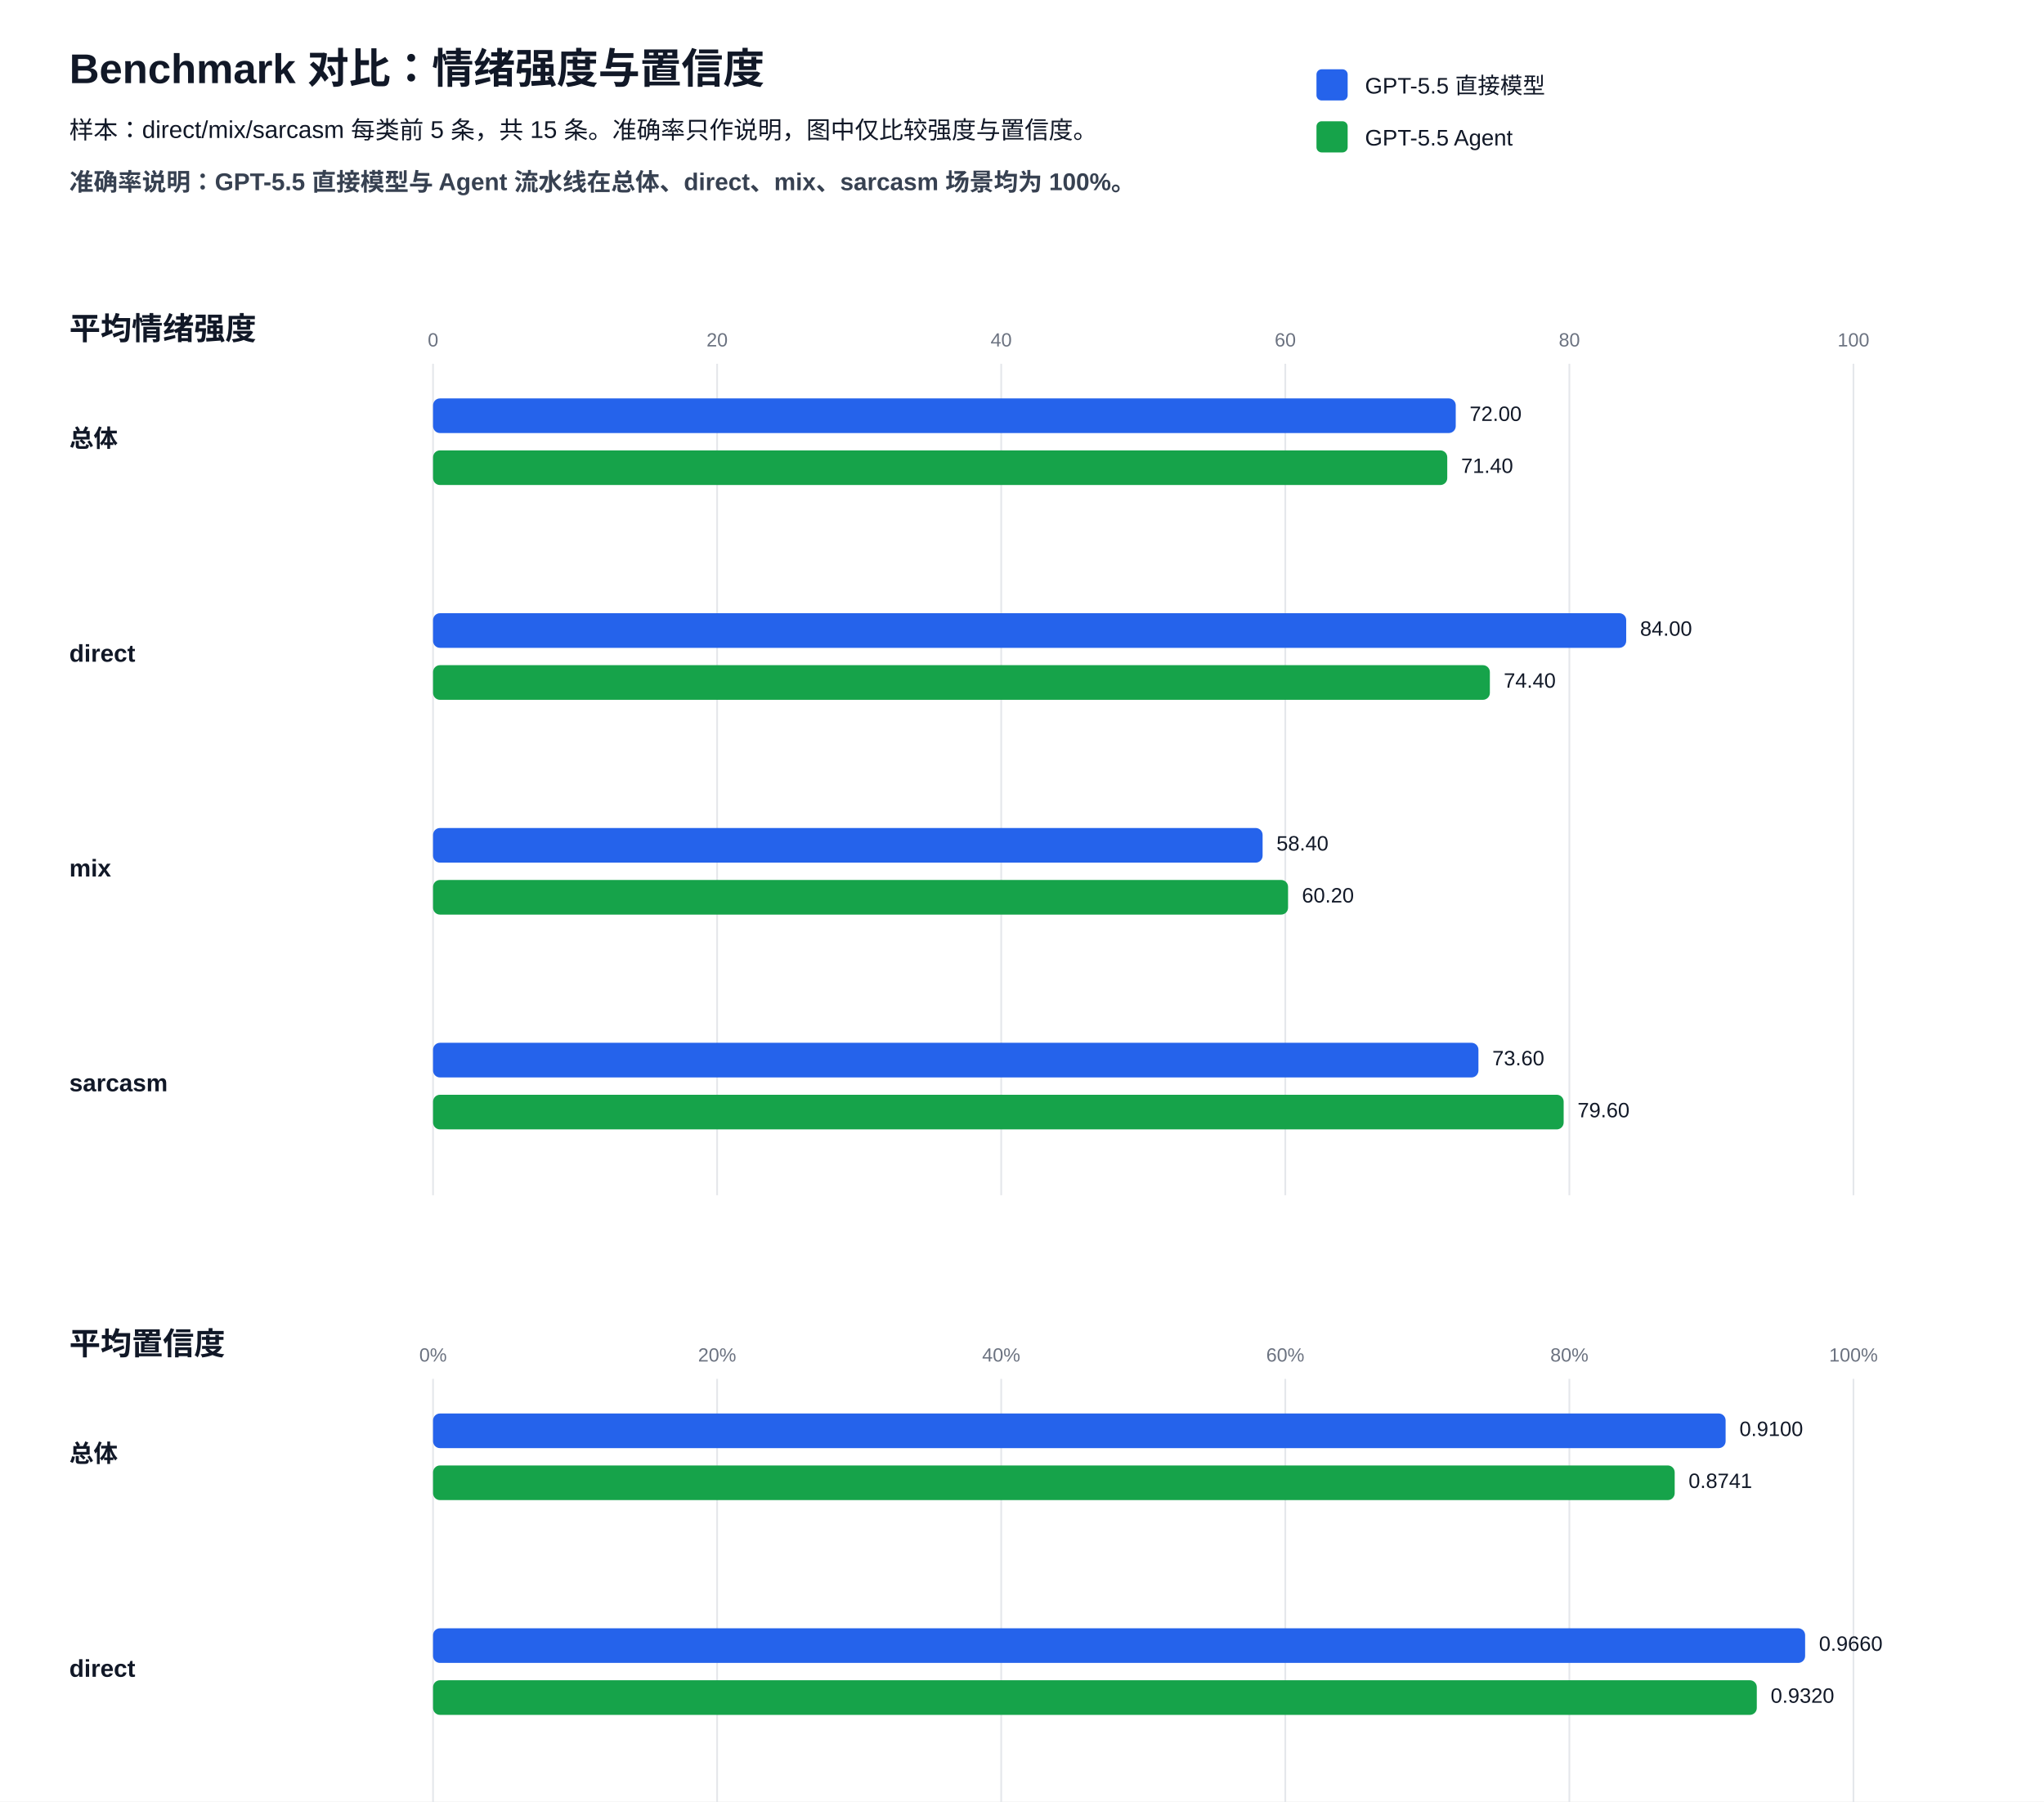
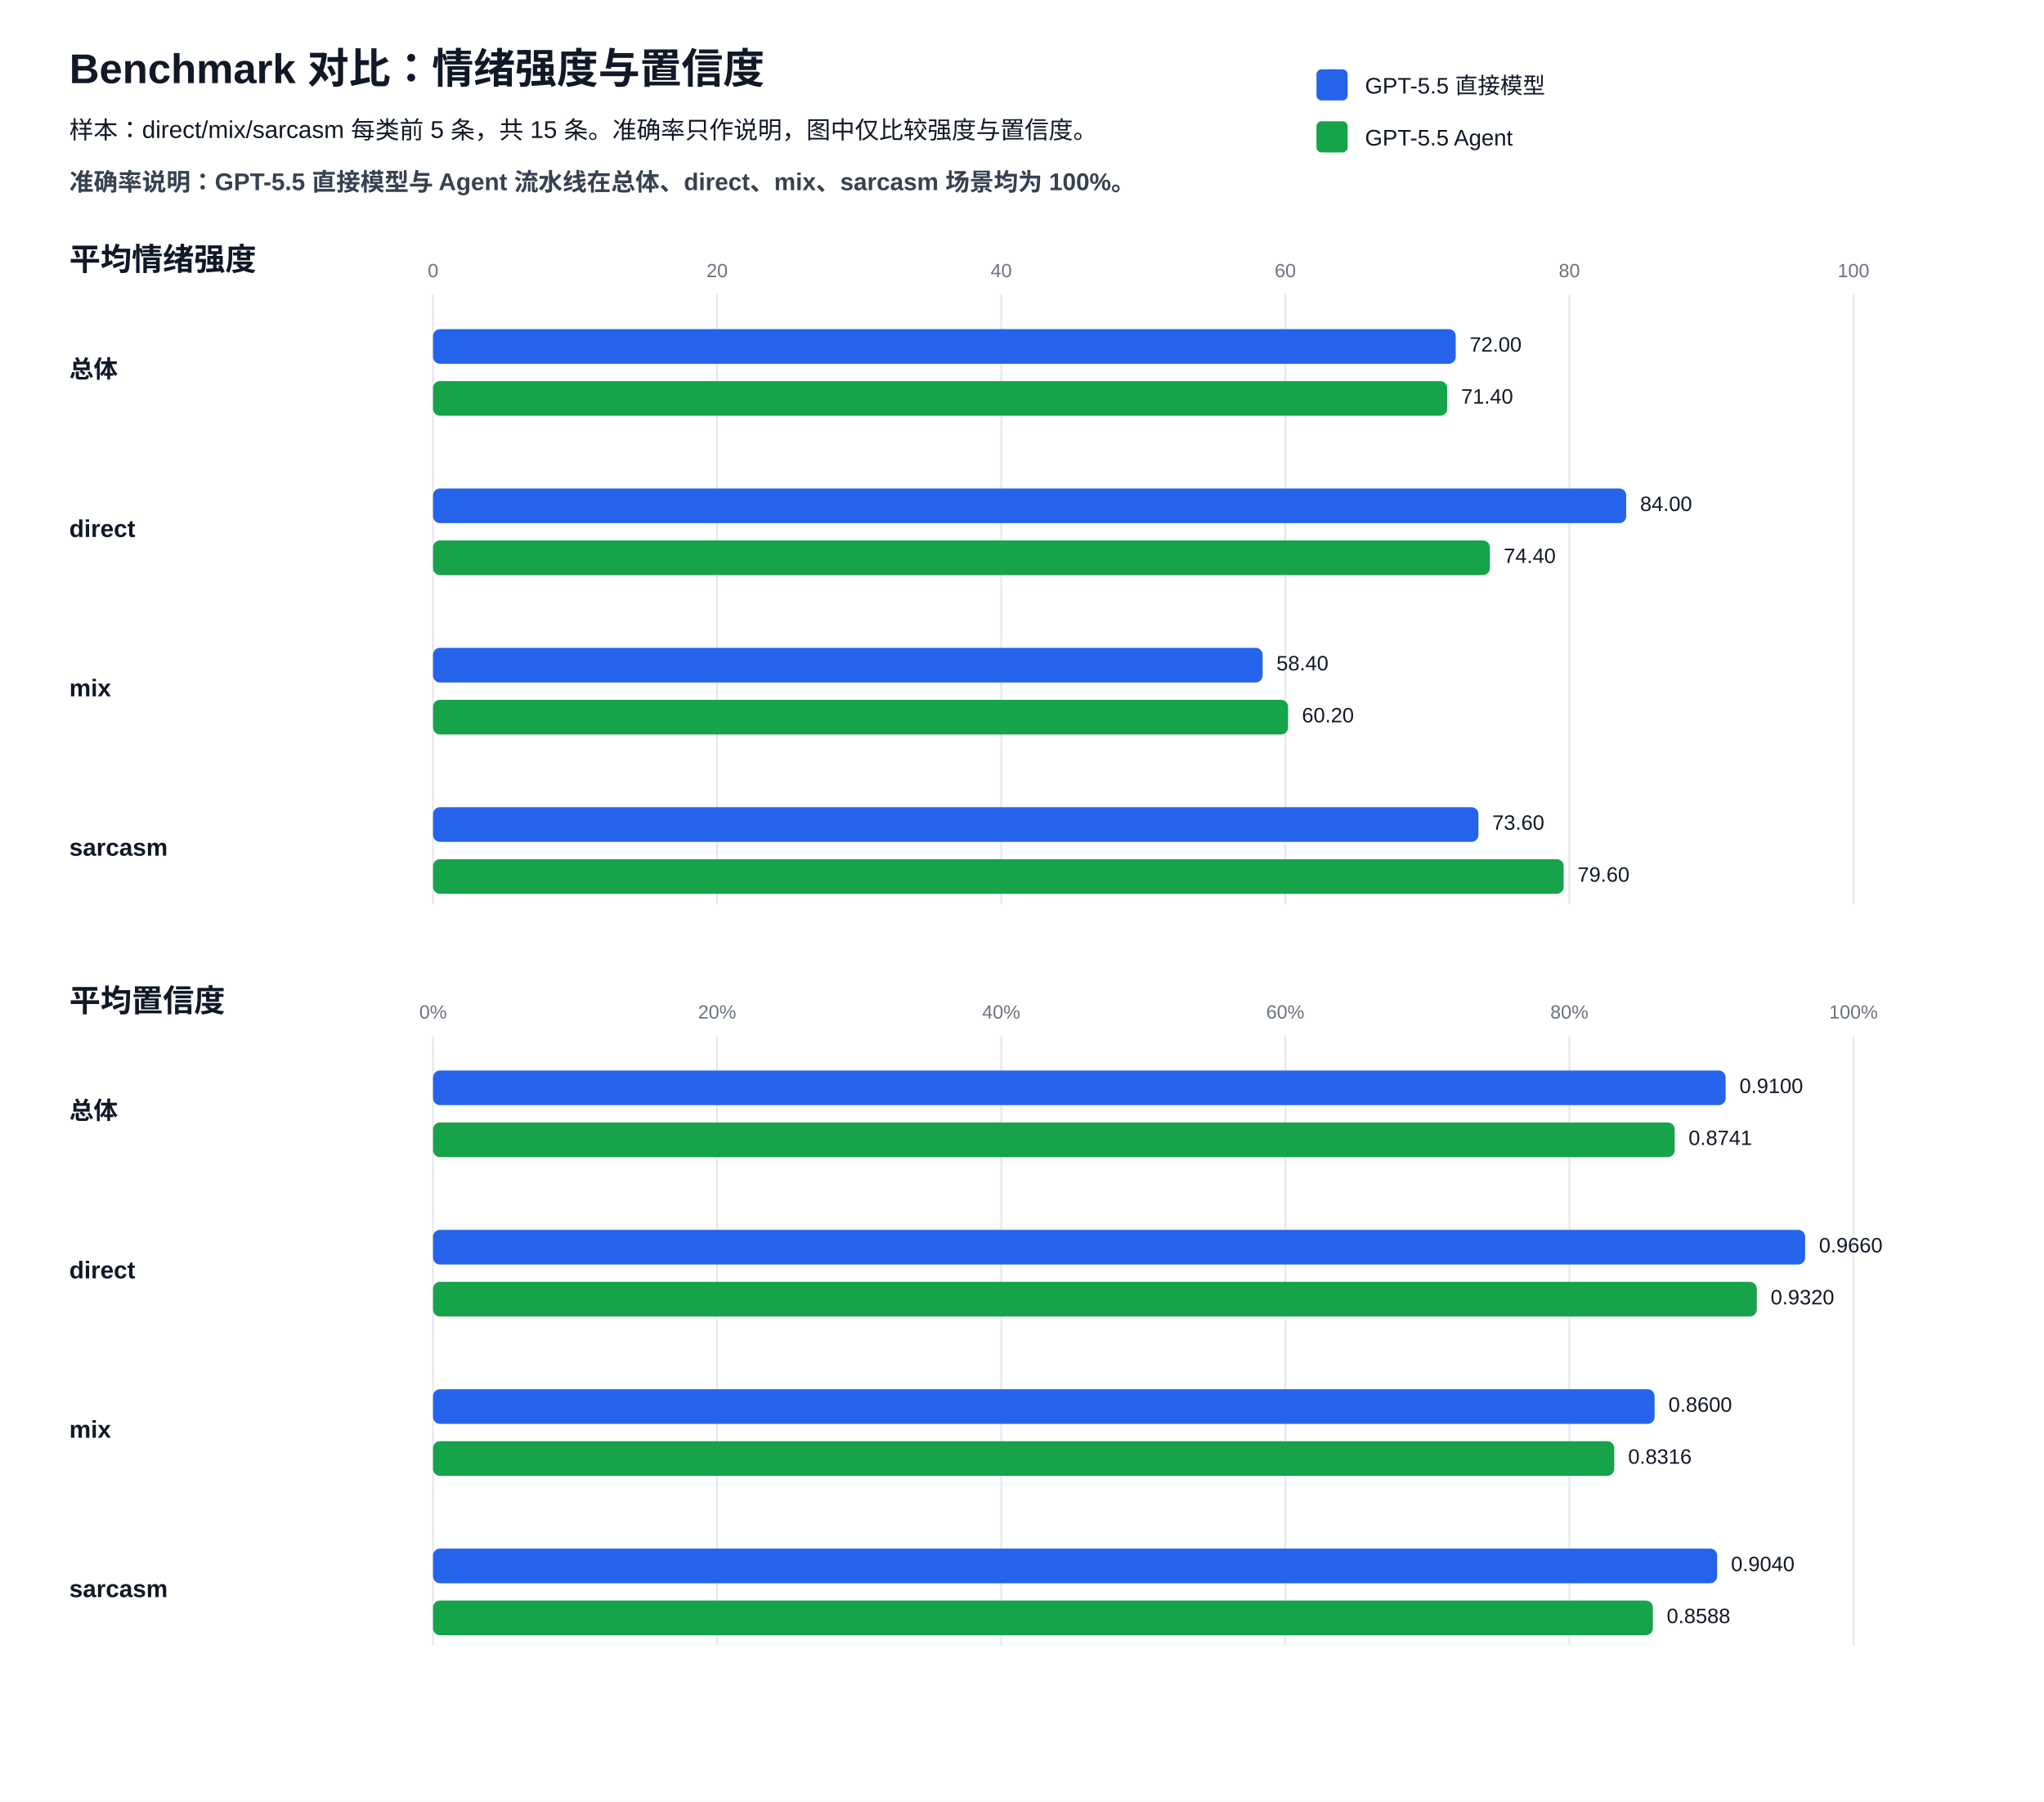
<svg xmlns="http://www.w3.org/2000/svg" width="1180" height="1040" viewBox="0 0 1180 1040">
  <rect width="100%" height="100%" fill="#ffffff" />
  <text x="40.0" y="48.0" font-family="Arial, Microsoft YaHei, sans-serif" font-size="24" font-weight="700" text-anchor="start" fill="#111827">Benchmark 对比：情绪强度与置信度</text>
  <text x="40.0" y="80.0" font-family="Arial, Microsoft YaHei, sans-serif" font-size="14" font-weight="400" text-anchor="start" fill="#111827">样本：direct/mix/sarcasm 每类前 5 条，共 15 条。准确率只作说明，图中仅比较强度与置信度。</text>
  <text x="40.0" y="110.0" font-family="Arial, Microsoft YaHei, sans-serif" font-size="14" font-weight="700" text-anchor="start" fill="#374151">准确率说明：GPT-5.5 直接模型与 Agent 流水线在总体、direct、mix、sarcasm 场景均为 100%。</text>
  <rect x="760" y="40" width="18" height="18" rx="3" fill="#2563eb" />
  <text x="788.0" y="54.0" font-family="Arial, Microsoft YaHei, sans-serif" font-size="13" font-weight="400" text-anchor="start" fill="#111827">GPT-5.5 直接模型</text>
  <rect x="760" y="70" width="18" height="18" rx="3" fill="#16a34a" />
  <text x="788.0" y="84.0" font-family="Arial, Microsoft YaHei, sans-serif" font-size="13" font-weight="400" text-anchor="start" fill="#111827">GPT-5.5 Agent</text>
-   <text x="40.0" y="196.0" font-family="Arial, Microsoft YaHei, sans-serif" font-size="18" font-weight="700" text-anchor="start" fill="#111827">平均情绪强度</text>
-   <line x1="250.0" y1="210" x2="250.0" y2="690" stroke="#e5e7eb" />
-   <text x="250.0" y="200.0" font-family="Arial, Microsoft YaHei, sans-serif" font-size="11" font-weight="400" text-anchor="middle" fill="#6b7280">0</text>
-   <line x1="414.0" y1="210" x2="414.0" y2="690" stroke="#e5e7eb" />
-   <text x="414.0" y="200.0" font-family="Arial, Microsoft YaHei, sans-serif" font-size="11" font-weight="400" text-anchor="middle" fill="#6b7280">20</text>
-   <line x1="578.0" y1="210" x2="578.0" y2="690" stroke="#e5e7eb" />
-   <text x="578.0" y="200.0" font-family="Arial, Microsoft YaHei, sans-serif" font-size="11" font-weight="400" text-anchor="middle" fill="#6b7280">40</text>
-   <line x1="742.0" y1="210" x2="742.0" y2="690" stroke="#e5e7eb" />
-   <text x="742.0" y="200.0" font-family="Arial, Microsoft YaHei, sans-serif" font-size="11" font-weight="400" text-anchor="middle" fill="#6b7280">60</text>
-   <line x1="906.0" y1="210" x2="906.0" y2="690" stroke="#e5e7eb" />
-   <text x="906.0" y="200.0" font-family="Arial, Microsoft YaHei, sans-serif" font-size="11" font-weight="400" text-anchor="middle" fill="#6b7280">80</text>
-   <line x1="1070.0" y1="210" x2="1070.0" y2="690" stroke="#e5e7eb" />
-   <text x="1070.0" y="200.0" font-family="Arial, Microsoft YaHei, sans-serif" font-size="11" font-weight="400" text-anchor="middle" fill="#6b7280">100</text>
-   <text x="40.0" y="258.0" font-family="Arial, Microsoft YaHei, sans-serif" font-size="14" font-weight="700" text-anchor="start" fill="#111827">总体</text>
-   <rect x="250.0" y="230.0" width="590.4" height="20.0" rx="4" fill="#2563eb" />
-   <text x="848.4" y="243.0" font-family="Arial, Microsoft YaHei, sans-serif" font-size="12" font-weight="400" text-anchor="start" fill="#111827">72.00</text>
-   <rect x="250.0" y="260.0" width="585.5" height="20.0" rx="4" fill="#16a34a" />
-   <text x="843.5" y="273.0" font-family="Arial, Microsoft YaHei, sans-serif" font-size="12" font-weight="400" text-anchor="start" fill="#111827">71.40</text>
-   <text x="40.0" y="382.0" font-family="Arial, Microsoft YaHei, sans-serif" font-size="14" font-weight="700" text-anchor="start" fill="#111827">direct</text>
-   <rect x="250.0" y="354.0" width="688.8" height="20.0" rx="4" fill="#2563eb" />
-   <text x="946.8" y="367.0" font-family="Arial, Microsoft YaHei, sans-serif" font-size="12" font-weight="400" text-anchor="start" fill="#111827">84.00</text>
-   <rect x="250.0" y="384.0" width="610.1" height="20.0" rx="4" fill="#16a34a" />
-   <text x="868.1" y="397.0" font-family="Arial, Microsoft YaHei, sans-serif" font-size="12" font-weight="400" text-anchor="start" fill="#111827">74.40</text>
-   <text x="40.0" y="506.0" font-family="Arial, Microsoft YaHei, sans-serif" font-size="14" font-weight="700" text-anchor="start" fill="#111827">mix</text>
-   <rect x="250.0" y="478.0" width="478.9" height="20.0" rx="4" fill="#2563eb" />
-   <text x="736.9" y="491.0" font-family="Arial, Microsoft YaHei, sans-serif" font-size="12" font-weight="400" text-anchor="start" fill="#111827">58.40</text>
-   <rect x="250.0" y="508.0" width="493.6" height="20.0" rx="4" fill="#16a34a" />
-   <text x="751.6" y="521.0" font-family="Arial, Microsoft YaHei, sans-serif" font-size="12" font-weight="400" text-anchor="start" fill="#111827">60.20</text>
-   <text x="40.0" y="630.0" font-family="Arial, Microsoft YaHei, sans-serif" font-size="14" font-weight="700" text-anchor="start" fill="#111827">sarcasm</text>
-   <rect x="250.0" y="602.0" width="603.5" height="20.0" rx="4" fill="#2563eb" />
-   <text x="861.5" y="615.0" font-family="Arial, Microsoft YaHei, sans-serif" font-size="12" font-weight="400" text-anchor="start" fill="#111827">73.60</text>
-   <rect x="250.0" y="632.0" width="652.7" height="20.0" rx="4" fill="#16a34a" />
-   <text x="910.7" y="645.0" font-family="Arial, Microsoft YaHei, sans-serif" font-size="12" font-weight="400" text-anchor="start" fill="#111827">79.60</text>
-   <text x="40.0" y="782.0" font-family="Arial, Microsoft YaHei, sans-serif" font-size="18" font-weight="700" text-anchor="start" fill="#111827">平均置信度</text>
-   <line x1="250.0" y1="796" x2="250.0" y2="1276" stroke="#e5e7eb" />
-   <text x="250.0" y="786.0" font-family="Arial, Microsoft YaHei, sans-serif" font-size="11" font-weight="400" text-anchor="middle" fill="#6b7280">0%</text>
-   <line x1="414.0" y1="796" x2="414.0" y2="1276" stroke="#e5e7eb" />
-   <text x="414.0" y="786.0" font-family="Arial, Microsoft YaHei, sans-serif" font-size="11" font-weight="400" text-anchor="middle" fill="#6b7280">20%</text>
-   <line x1="578.0" y1="796" x2="578.0" y2="1276" stroke="#e5e7eb" />
-   <text x="578.0" y="786.0" font-family="Arial, Microsoft YaHei, sans-serif" font-size="11" font-weight="400" text-anchor="middle" fill="#6b7280">40%</text>
-   <line x1="742.0" y1="796" x2="742.0" y2="1276" stroke="#e5e7eb" />
-   <text x="742.0" y="786.0" font-family="Arial, Microsoft YaHei, sans-serif" font-size="11" font-weight="400" text-anchor="middle" fill="#6b7280">60%</text>
-   <line x1="906.0" y1="796" x2="906.0" y2="1276" stroke="#e5e7eb" />
-   <text x="906.0" y="786.0" font-family="Arial, Microsoft YaHei, sans-serif" font-size="11" font-weight="400" text-anchor="middle" fill="#6b7280">80%</text>
-   <line x1="1070.0" y1="796" x2="1070.0" y2="1276" stroke="#e5e7eb" />
-   <text x="1070.0" y="786.0" font-family="Arial, Microsoft YaHei, sans-serif" font-size="11" font-weight="400" text-anchor="middle" fill="#6b7280">100%</text>
-   <text x="40.0" y="844.0" font-family="Arial, Microsoft YaHei, sans-serif" font-size="14" font-weight="700" text-anchor="start" fill="#111827">总体</text>
-   <rect x="250.0" y="816.0" width="746.2" height="20.0" rx="4" fill="#2563eb" />
-   <text x="1004.2" y="829.0" font-family="Arial, Microsoft YaHei, sans-serif" font-size="12" font-weight="400" text-anchor="start" fill="#111827">0.9100</text>
-   <rect x="250.0" y="846.0" width="716.8" height="20.0" rx="4" fill="#16a34a" />
-   <text x="974.8" y="859.0" font-family="Arial, Microsoft YaHei, sans-serif" font-size="12" font-weight="400" text-anchor="start" fill="#111827">0.8741</text>
-   <text x="40.0" y="968.0" font-family="Arial, Microsoft YaHei, sans-serif" font-size="14" font-weight="700" text-anchor="start" fill="#111827">direct</text>
-   <rect x="250.0" y="940.0" width="792.1" height="20.0" rx="4" fill="#2563eb" />
-   <text x="1050.1" y="953.0" font-family="Arial, Microsoft YaHei, sans-serif" font-size="12" font-weight="400" text-anchor="start" fill="#111827">0.9660</text>
-   <rect x="250.0" y="970.0" width="764.2" height="20.0" rx="4" fill="#16a34a" />
-   <text x="1022.2" y="983.0" font-family="Arial, Microsoft YaHei, sans-serif" font-size="12" font-weight="400" text-anchor="start" fill="#111827">0.9320</text>
-   <text x="40.0" y="1092.0" font-family="Arial, Microsoft YaHei, sans-serif" font-size="14" font-weight="700" text-anchor="start" fill="#111827">mix</text>
-   <rect x="250.0" y="1064.0" width="705.2" height="20.0" rx="4" fill="#2563eb" />
-   <text x="963.2" y="1077.0" font-family="Arial, Microsoft YaHei, sans-serif" font-size="12" font-weight="400" text-anchor="start" fill="#111827">0.8600</text>
-   <rect x="250.0" y="1094.0" width="681.9" height="20.0" rx="4" fill="#16a34a" />
-   <text x="939.9" y="1107.0" font-family="Arial, Microsoft YaHei, sans-serif" font-size="12" font-weight="400" text-anchor="start" fill="#111827">0.8316</text>
-   <text x="40.0" y="1216.0" font-family="Arial, Microsoft YaHei, sans-serif" font-size="14" font-weight="700" text-anchor="start" fill="#111827">sarcasm</text>
-   <rect x="250.0" y="1188.0" width="741.3" height="20.0" rx="4" fill="#2563eb" />
-   <text x="999.3" y="1201.0" font-family="Arial, Microsoft YaHei, sans-serif" font-size="12" font-weight="400" text-anchor="start" fill="#111827">0.9040</text>
-   <rect x="250.0" y="1218.0" width="704.2" height="20.0" rx="4" fill="#16a34a" />
-   <text x="962.2" y="1231.0" font-family="Arial, Microsoft YaHei, sans-serif" font-size="12" font-weight="400" text-anchor="start" fill="#111827">0.8588</text>
+   <text x="40.0" y="156.0" font-family="Arial, Microsoft YaHei, sans-serif" font-size="18" font-weight="700" text-anchor="start" fill="#111827">平均情绪强度</text>
+   <line x1="250.0" y1="170" x2="250.0" y2="522" stroke="#e5e7eb" />
+   <text x="250.0" y="160.0" font-family="Arial, Microsoft YaHei, sans-serif" font-size="11" font-weight="400" text-anchor="middle" fill="#6b7280">0</text>
+   <line x1="414.0" y1="170" x2="414.0" y2="522" stroke="#e5e7eb" />
+   <text x="414.0" y="160.0" font-family="Arial, Microsoft YaHei, sans-serif" font-size="11" font-weight="400" text-anchor="middle" fill="#6b7280">20</text>
+   <line x1="578.0" y1="170" x2="578.0" y2="522" stroke="#e5e7eb" />
+   <text x="578.0" y="160.0" font-family="Arial, Microsoft YaHei, sans-serif" font-size="11" font-weight="400" text-anchor="middle" fill="#6b7280">40</text>
+   <line x1="742.0" y1="170" x2="742.0" y2="522" stroke="#e5e7eb" />
+   <text x="742.0" y="160.0" font-family="Arial, Microsoft YaHei, sans-serif" font-size="11" font-weight="400" text-anchor="middle" fill="#6b7280">60</text>
+   <line x1="906.0" y1="170" x2="906.0" y2="522" stroke="#e5e7eb" />
+   <text x="906.0" y="160.0" font-family="Arial, Microsoft YaHei, sans-serif" font-size="11" font-weight="400" text-anchor="middle" fill="#6b7280">80</text>
+   <line x1="1070.0" y1="170" x2="1070.0" y2="522" stroke="#e5e7eb" />
+   <text x="1070.0" y="160.0" font-family="Arial, Microsoft YaHei, sans-serif" font-size="11" font-weight="400" text-anchor="middle" fill="#6b7280">100</text>
+   <text x="40.0" y="218.0" font-family="Arial, Microsoft YaHei, sans-serif" font-size="14" font-weight="700" text-anchor="start" fill="#111827">总体</text>
+   <rect x="250.0" y="190.0" width="590.4" height="20.0" rx="4" fill="#2563eb" />
+   <text x="848.4" y="203.0" font-family="Arial, Microsoft YaHei, sans-serif" font-size="12" font-weight="400" text-anchor="start" fill="#111827">72.00</text>
+   <rect x="250.0" y="220.0" width="585.5" height="20.0" rx="4" fill="#16a34a" />
+   <text x="843.5" y="233.0" font-family="Arial, Microsoft YaHei, sans-serif" font-size="12" font-weight="400" text-anchor="start" fill="#111827">71.40</text>
+   <text x="40.0" y="310.0" font-family="Arial, Microsoft YaHei, sans-serif" font-size="14" font-weight="700" text-anchor="start" fill="#111827">direct</text>
+   <rect x="250.0" y="282.0" width="688.8" height="20.0" rx="4" fill="#2563eb" />
+   <text x="946.8" y="295.0" font-family="Arial, Microsoft YaHei, sans-serif" font-size="12" font-weight="400" text-anchor="start" fill="#111827">84.00</text>
+   <rect x="250.0" y="312.0" width="610.1" height="20.0" rx="4" fill="#16a34a" />
+   <text x="868.1" y="325.0" font-family="Arial, Microsoft YaHei, sans-serif" font-size="12" font-weight="400" text-anchor="start" fill="#111827">74.40</text>
+   <text x="40.0" y="402.0" font-family="Arial, Microsoft YaHei, sans-serif" font-size="14" font-weight="700" text-anchor="start" fill="#111827">mix</text>
+   <rect x="250.0" y="374.0" width="478.9" height="20.0" rx="4" fill="#2563eb" />
+   <text x="736.9" y="387.0" font-family="Arial, Microsoft YaHei, sans-serif" font-size="12" font-weight="400" text-anchor="start" fill="#111827">58.40</text>
+   <rect x="250.0" y="404.0" width="493.6" height="20.0" rx="4" fill="#16a34a" />
+   <text x="751.6" y="417.0" font-family="Arial, Microsoft YaHei, sans-serif" font-size="12" font-weight="400" text-anchor="start" fill="#111827">60.20</text>
+   <text x="40.0" y="494.0" font-family="Arial, Microsoft YaHei, sans-serif" font-size="14" font-weight="700" text-anchor="start" fill="#111827">sarcasm</text>
+   <rect x="250.0" y="466.0" width="603.5" height="20.0" rx="4" fill="#2563eb" />
+   <text x="861.5" y="479.0" font-family="Arial, Microsoft YaHei, sans-serif" font-size="12" font-weight="400" text-anchor="start" fill="#111827">73.60</text>
+   <rect x="250.0" y="496.0" width="652.7" height="20.0" rx="4" fill="#16a34a" />
+   <text x="910.7" y="509.0" font-family="Arial, Microsoft YaHei, sans-serif" font-size="12" font-weight="400" text-anchor="start" fill="#111827">79.60</text>
+   <text x="40.0" y="584.0" font-family="Arial, Microsoft YaHei, sans-serif" font-size="18" font-weight="700" text-anchor="start" fill="#111827">平均置信度</text>
+   <line x1="250.0" y1="598" x2="250.0" y2="950" stroke="#e5e7eb" />
+   <text x="250.0" y="588.0" font-family="Arial, Microsoft YaHei, sans-serif" font-size="11" font-weight="400" text-anchor="middle" fill="#6b7280">0%</text>
+   <line x1="414.0" y1="598" x2="414.0" y2="950" stroke="#e5e7eb" />
+   <text x="414.0" y="588.0" font-family="Arial, Microsoft YaHei, sans-serif" font-size="11" font-weight="400" text-anchor="middle" fill="#6b7280">20%</text>
+   <line x1="578.0" y1="598" x2="578.0" y2="950" stroke="#e5e7eb" />
+   <text x="578.0" y="588.0" font-family="Arial, Microsoft YaHei, sans-serif" font-size="11" font-weight="400" text-anchor="middle" fill="#6b7280">40%</text>
+   <line x1="742.0" y1="598" x2="742.0" y2="950" stroke="#e5e7eb" />
+   <text x="742.0" y="588.0" font-family="Arial, Microsoft YaHei, sans-serif" font-size="11" font-weight="400" text-anchor="middle" fill="#6b7280">60%</text>
+   <line x1="906.0" y1="598" x2="906.0" y2="950" stroke="#e5e7eb" />
+   <text x="906.0" y="588.0" font-family="Arial, Microsoft YaHei, sans-serif" font-size="11" font-weight="400" text-anchor="middle" fill="#6b7280">80%</text>
+   <line x1="1070.0" y1="598" x2="1070.0" y2="950" stroke="#e5e7eb" />
+   <text x="1070.0" y="588.0" font-family="Arial, Microsoft YaHei, sans-serif" font-size="11" font-weight="400" text-anchor="middle" fill="#6b7280">100%</text>
+   <text x="40.0" y="646.0" font-family="Arial, Microsoft YaHei, sans-serif" font-size="14" font-weight="700" text-anchor="start" fill="#111827">总体</text>
+   <rect x="250.0" y="618.0" width="746.2" height="20.0" rx="4" fill="#2563eb" />
+   <text x="1004.2" y="631.0" font-family="Arial, Microsoft YaHei, sans-serif" font-size="12" font-weight="400" text-anchor="start" fill="#111827">0.9100</text>
+   <rect x="250.0" y="648.0" width="716.8" height="20.0" rx="4" fill="#16a34a" />
+   <text x="974.8" y="661.0" font-family="Arial, Microsoft YaHei, sans-serif" font-size="12" font-weight="400" text-anchor="start" fill="#111827">0.8741</text>
+   <text x="40.0" y="738.0" font-family="Arial, Microsoft YaHei, sans-serif" font-size="14" font-weight="700" text-anchor="start" fill="#111827">direct</text>
+   <rect x="250.0" y="710.0" width="792.1" height="20.0" rx="4" fill="#2563eb" />
+   <text x="1050.1" y="723.0" font-family="Arial, Microsoft YaHei, sans-serif" font-size="12" font-weight="400" text-anchor="start" fill="#111827">0.9660</text>
+   <rect x="250.0" y="740.0" width="764.2" height="20.0" rx="4" fill="#16a34a" />
+   <text x="1022.2" y="753.0" font-family="Arial, Microsoft YaHei, sans-serif" font-size="12" font-weight="400" text-anchor="start" fill="#111827">0.9320</text>
+   <text x="40.0" y="830.0" font-family="Arial, Microsoft YaHei, sans-serif" font-size="14" font-weight="700" text-anchor="start" fill="#111827">mix</text>
+   <rect x="250.0" y="802.0" width="705.2" height="20.0" rx="4" fill="#2563eb" />
+   <text x="963.2" y="815.0" font-family="Arial, Microsoft YaHei, sans-serif" font-size="12" font-weight="400" text-anchor="start" fill="#111827">0.8600</text>
+   <rect x="250.0" y="832.0" width="681.9" height="20.0" rx="4" fill="#16a34a" />
+   <text x="939.9" y="845.0" font-family="Arial, Microsoft YaHei, sans-serif" font-size="12" font-weight="400" text-anchor="start" fill="#111827">0.8316</text>
+   <text x="40.0" y="922.0" font-family="Arial, Microsoft YaHei, sans-serif" font-size="14" font-weight="700" text-anchor="start" fill="#111827">sarcasm</text>
+   <rect x="250.0" y="894.0" width="741.3" height="20.0" rx="4" fill="#2563eb" />
+   <text x="999.3" y="907.0" font-family="Arial, Microsoft YaHei, sans-serif" font-size="12" font-weight="400" text-anchor="start" fill="#111827">0.9040</text>
+   <rect x="250.0" y="924.0" width="704.2" height="20.0" rx="4" fill="#16a34a" />
+   <text x="962.2" y="937.0" font-family="Arial, Microsoft YaHei, sans-serif" font-size="12" font-weight="400" text-anchor="start" fill="#111827">0.8588</text>
</svg>
